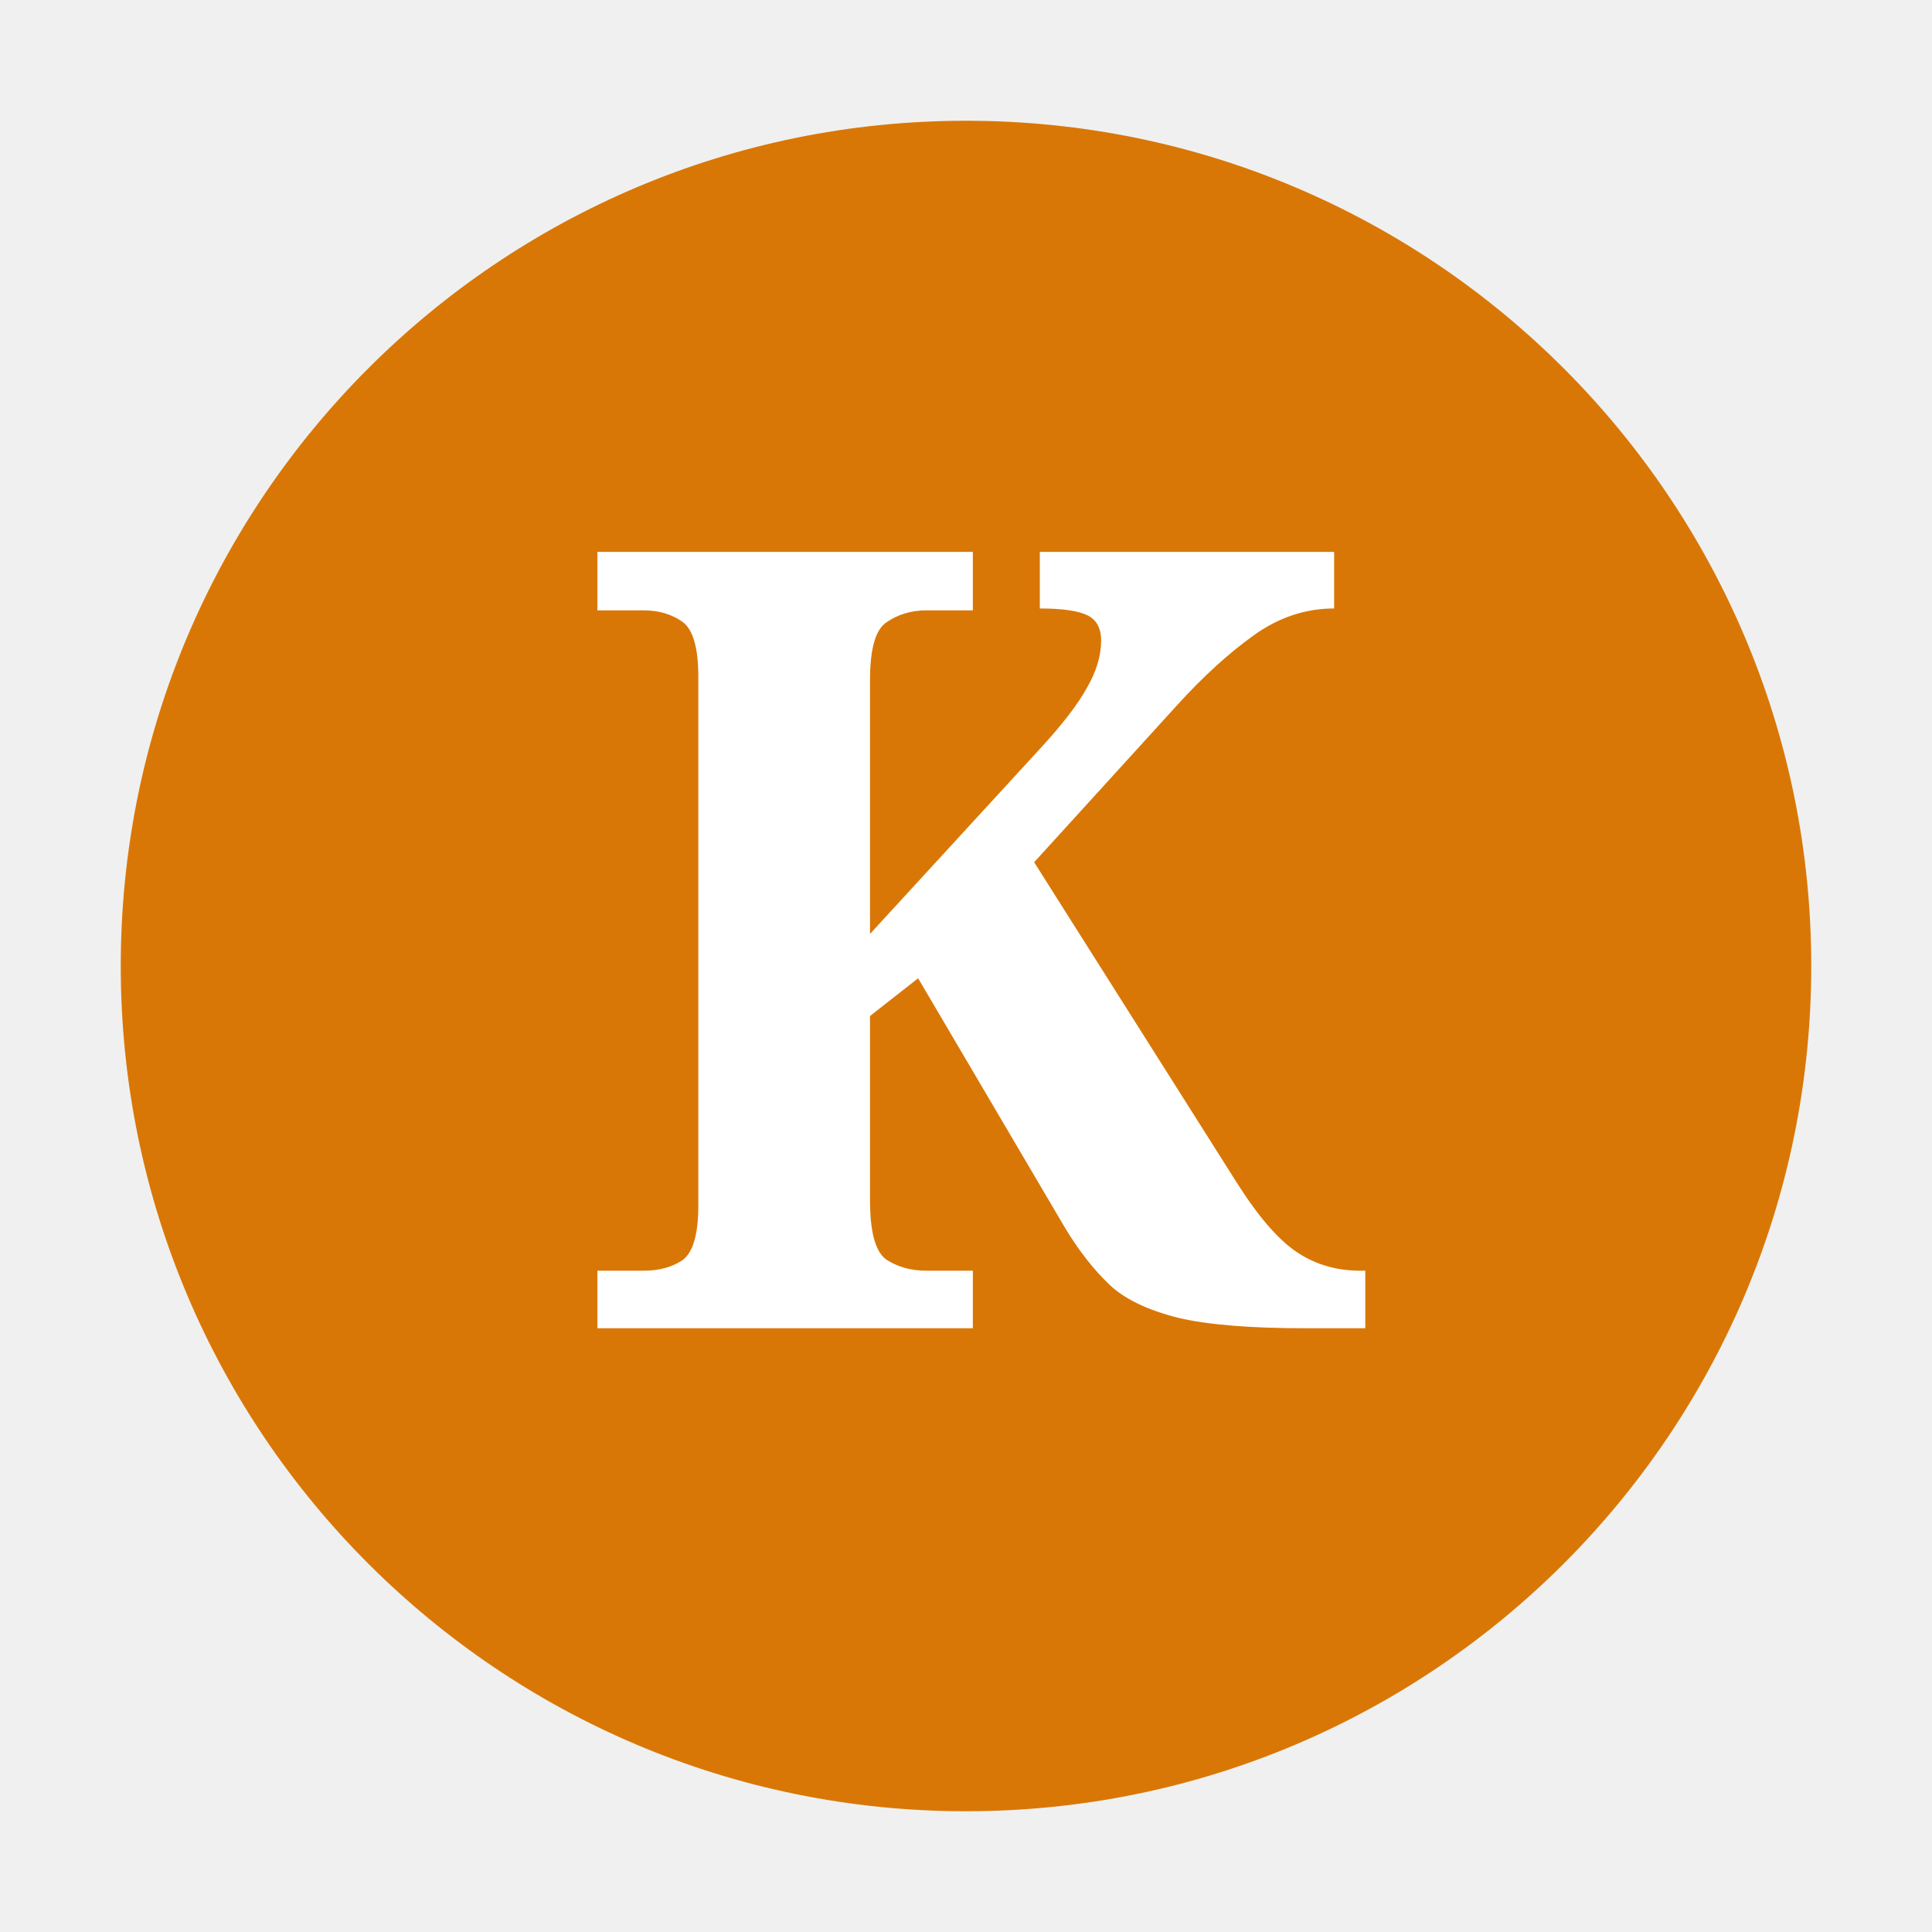
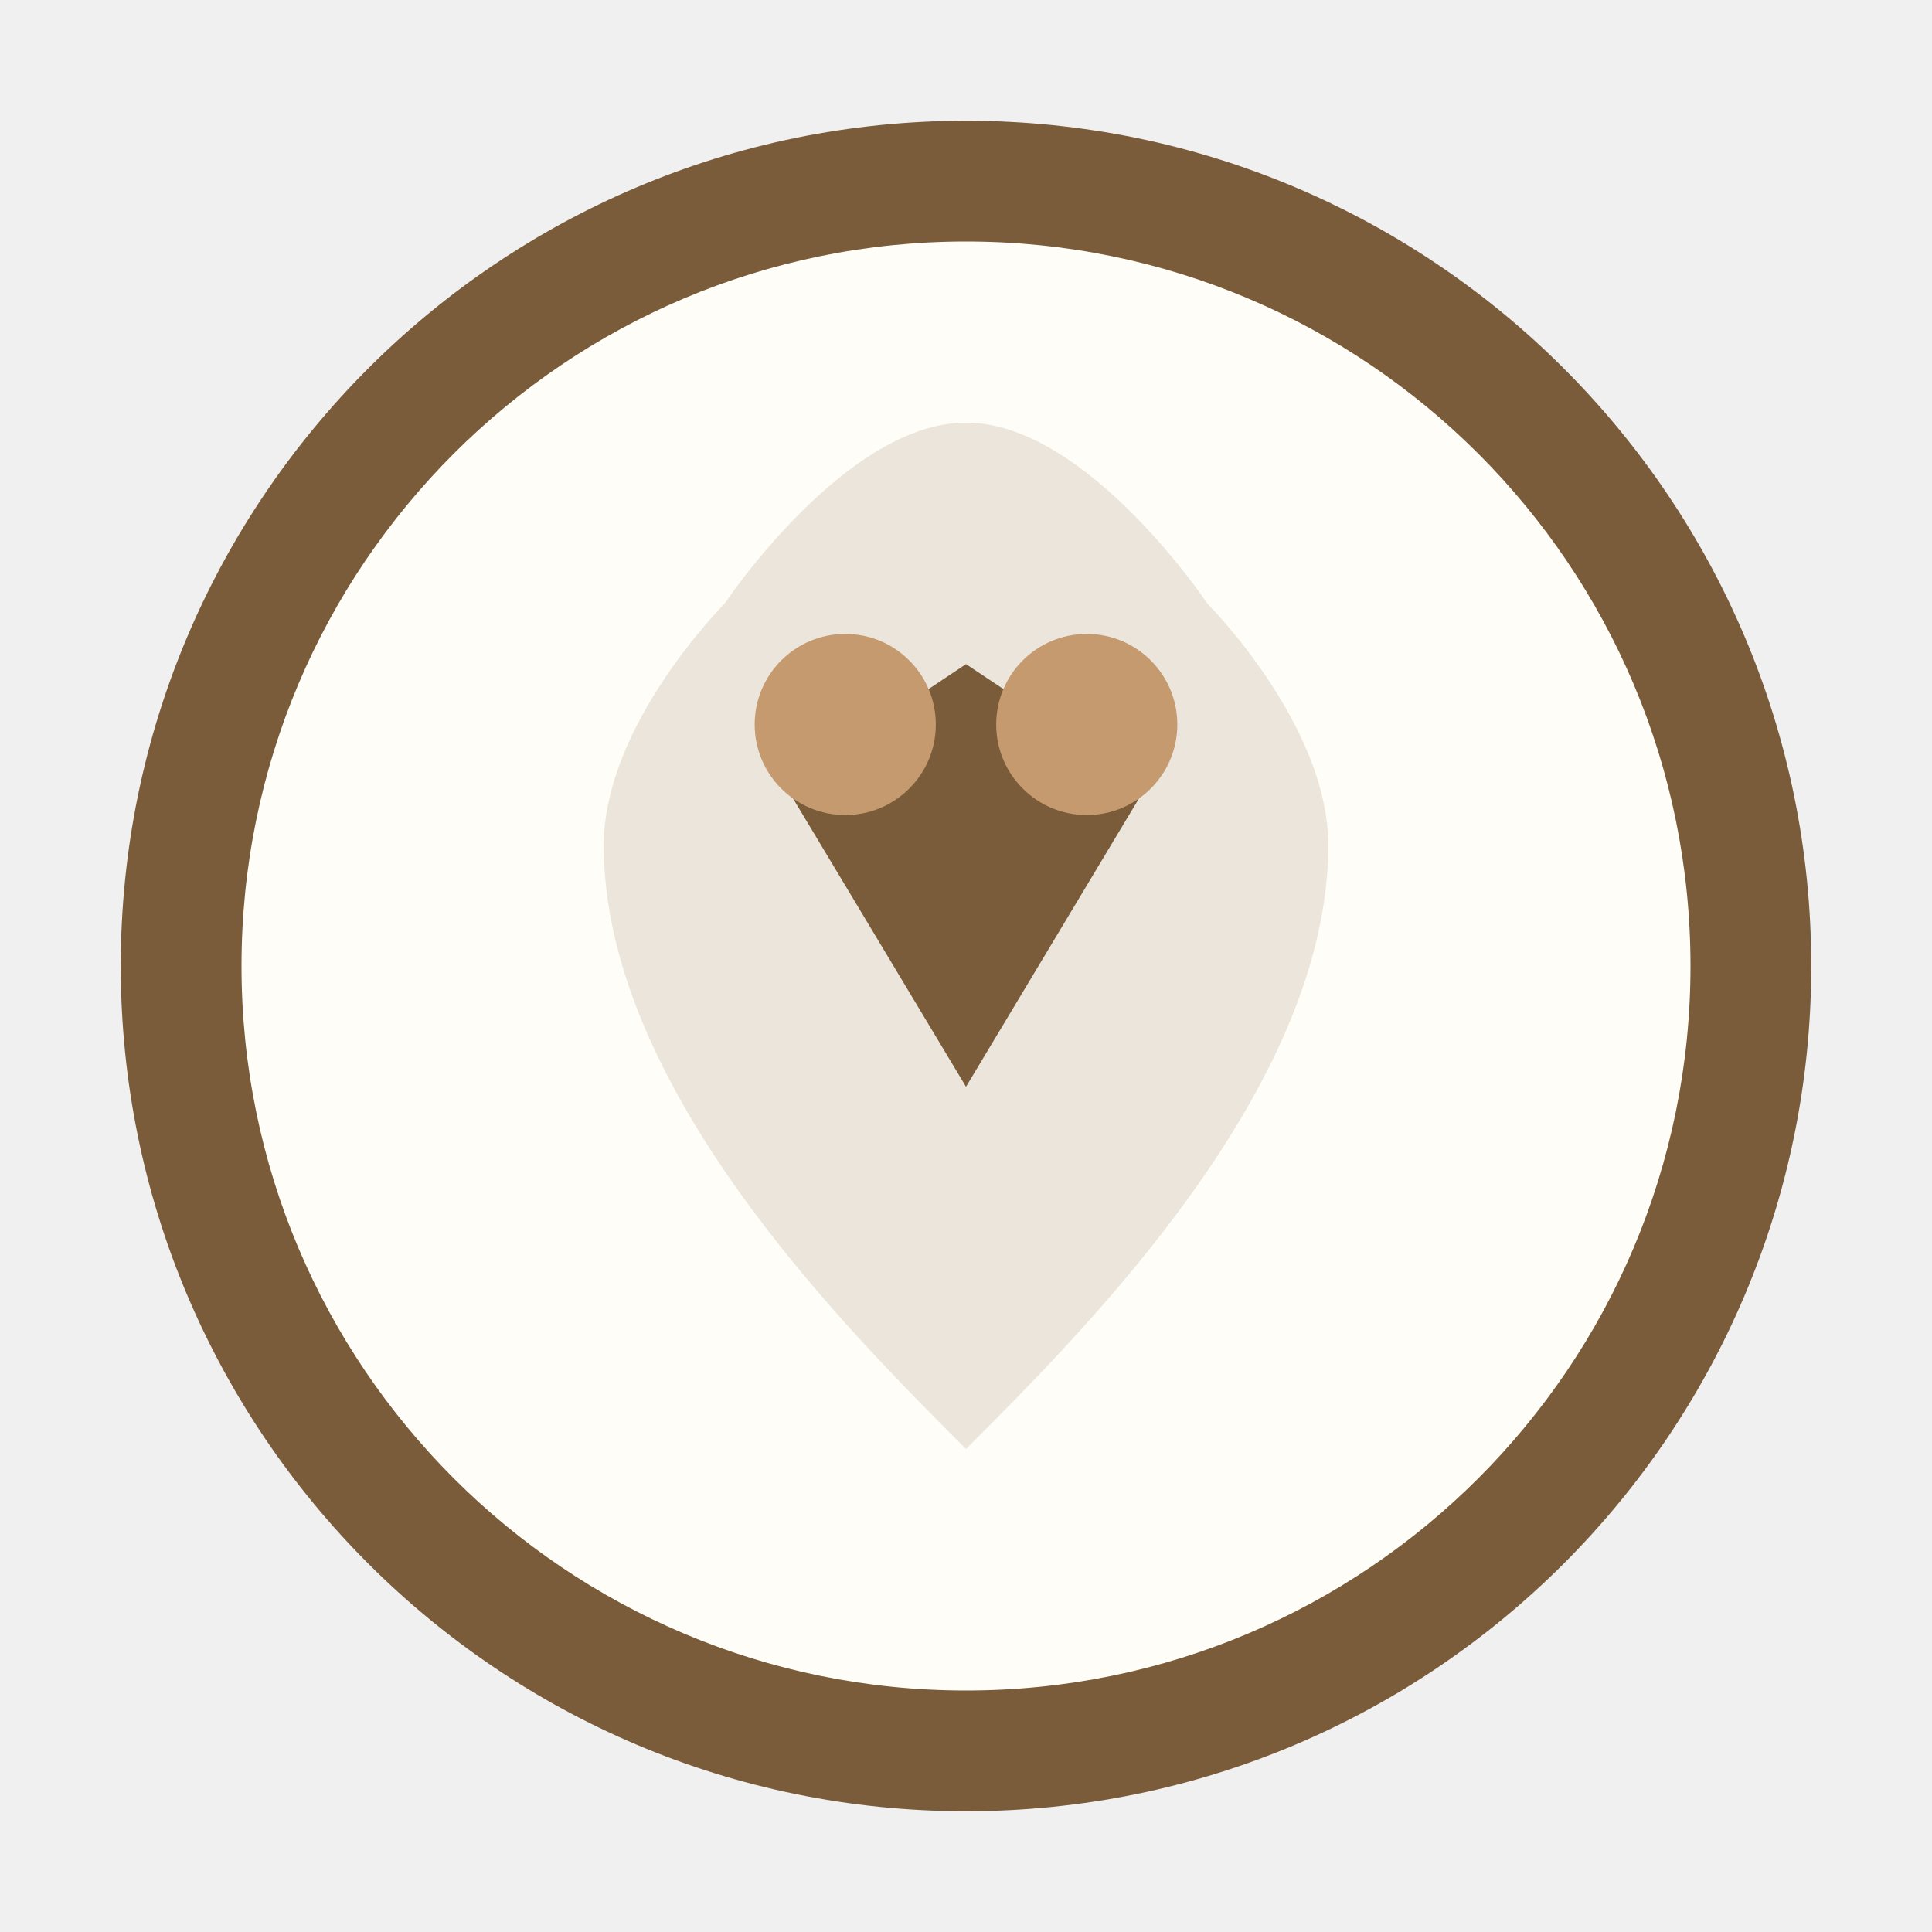
<svg xmlns="http://www.w3.org/2000/svg" viewBox="0 0 32 32">
-   <circle cx="16" cy="16" r="14" fill="#D97706" />
-   <text x="16" y="22" text-anchor="middle" fill="white" font-family="serif" font-size="18" font-weight="bold">K</text>
+   <circle cx="16" cy="16" r="14" fill="#7A5C3A" />
+   <circle cx="16" cy="16" r="12" fill="#FFFDF7" />
+   <path d="M12 10C12 10 14 7 16 7C18 7 20 10 20 10C20 10 22 12 22 14C22 18 18 22 16 24C14 22 10 18 10 14C10 12 12 10 12 10Z" fill="#7A5C3A" opacity="0.15" />
+   <path d="M13 13L16 18L19 13L16 11L13 13Z" fill="#7A5C3A" />
+   <circle cx="14" cy="12" r="1.5" fill="#C49A6E" />
+   <circle cx="18" cy="12" r="1.5" fill="#C49A6E" />
</svg>
